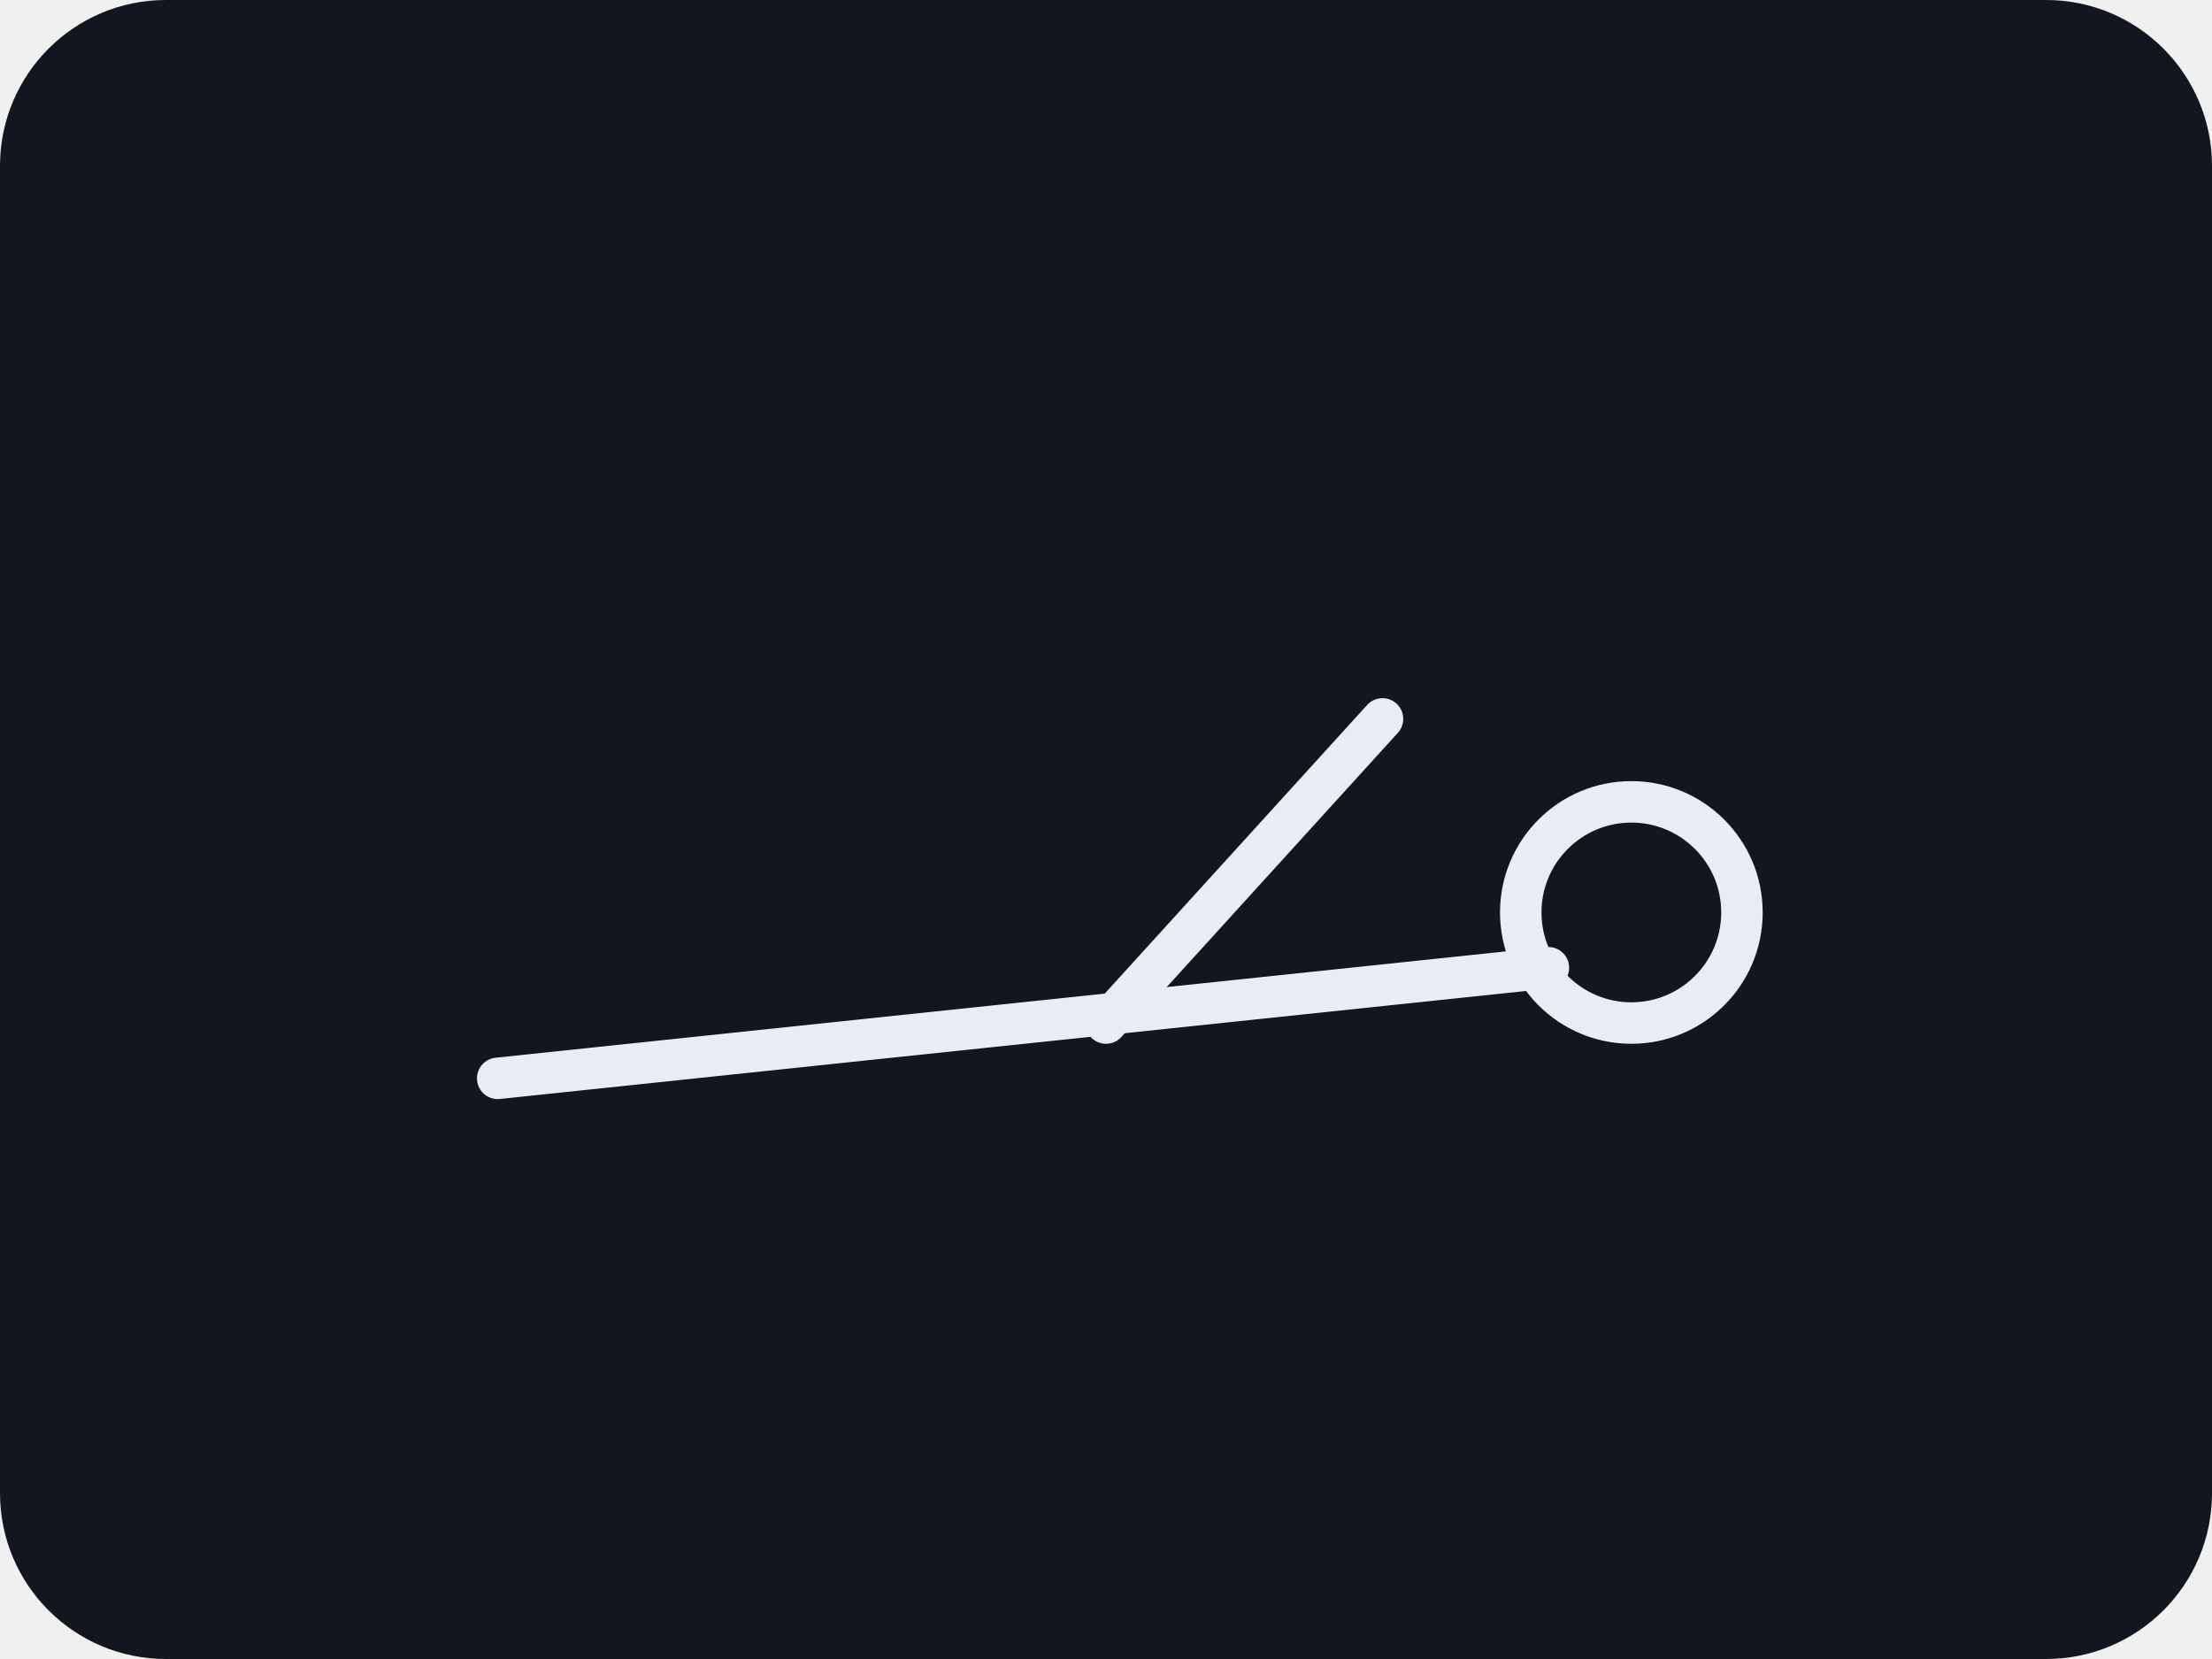
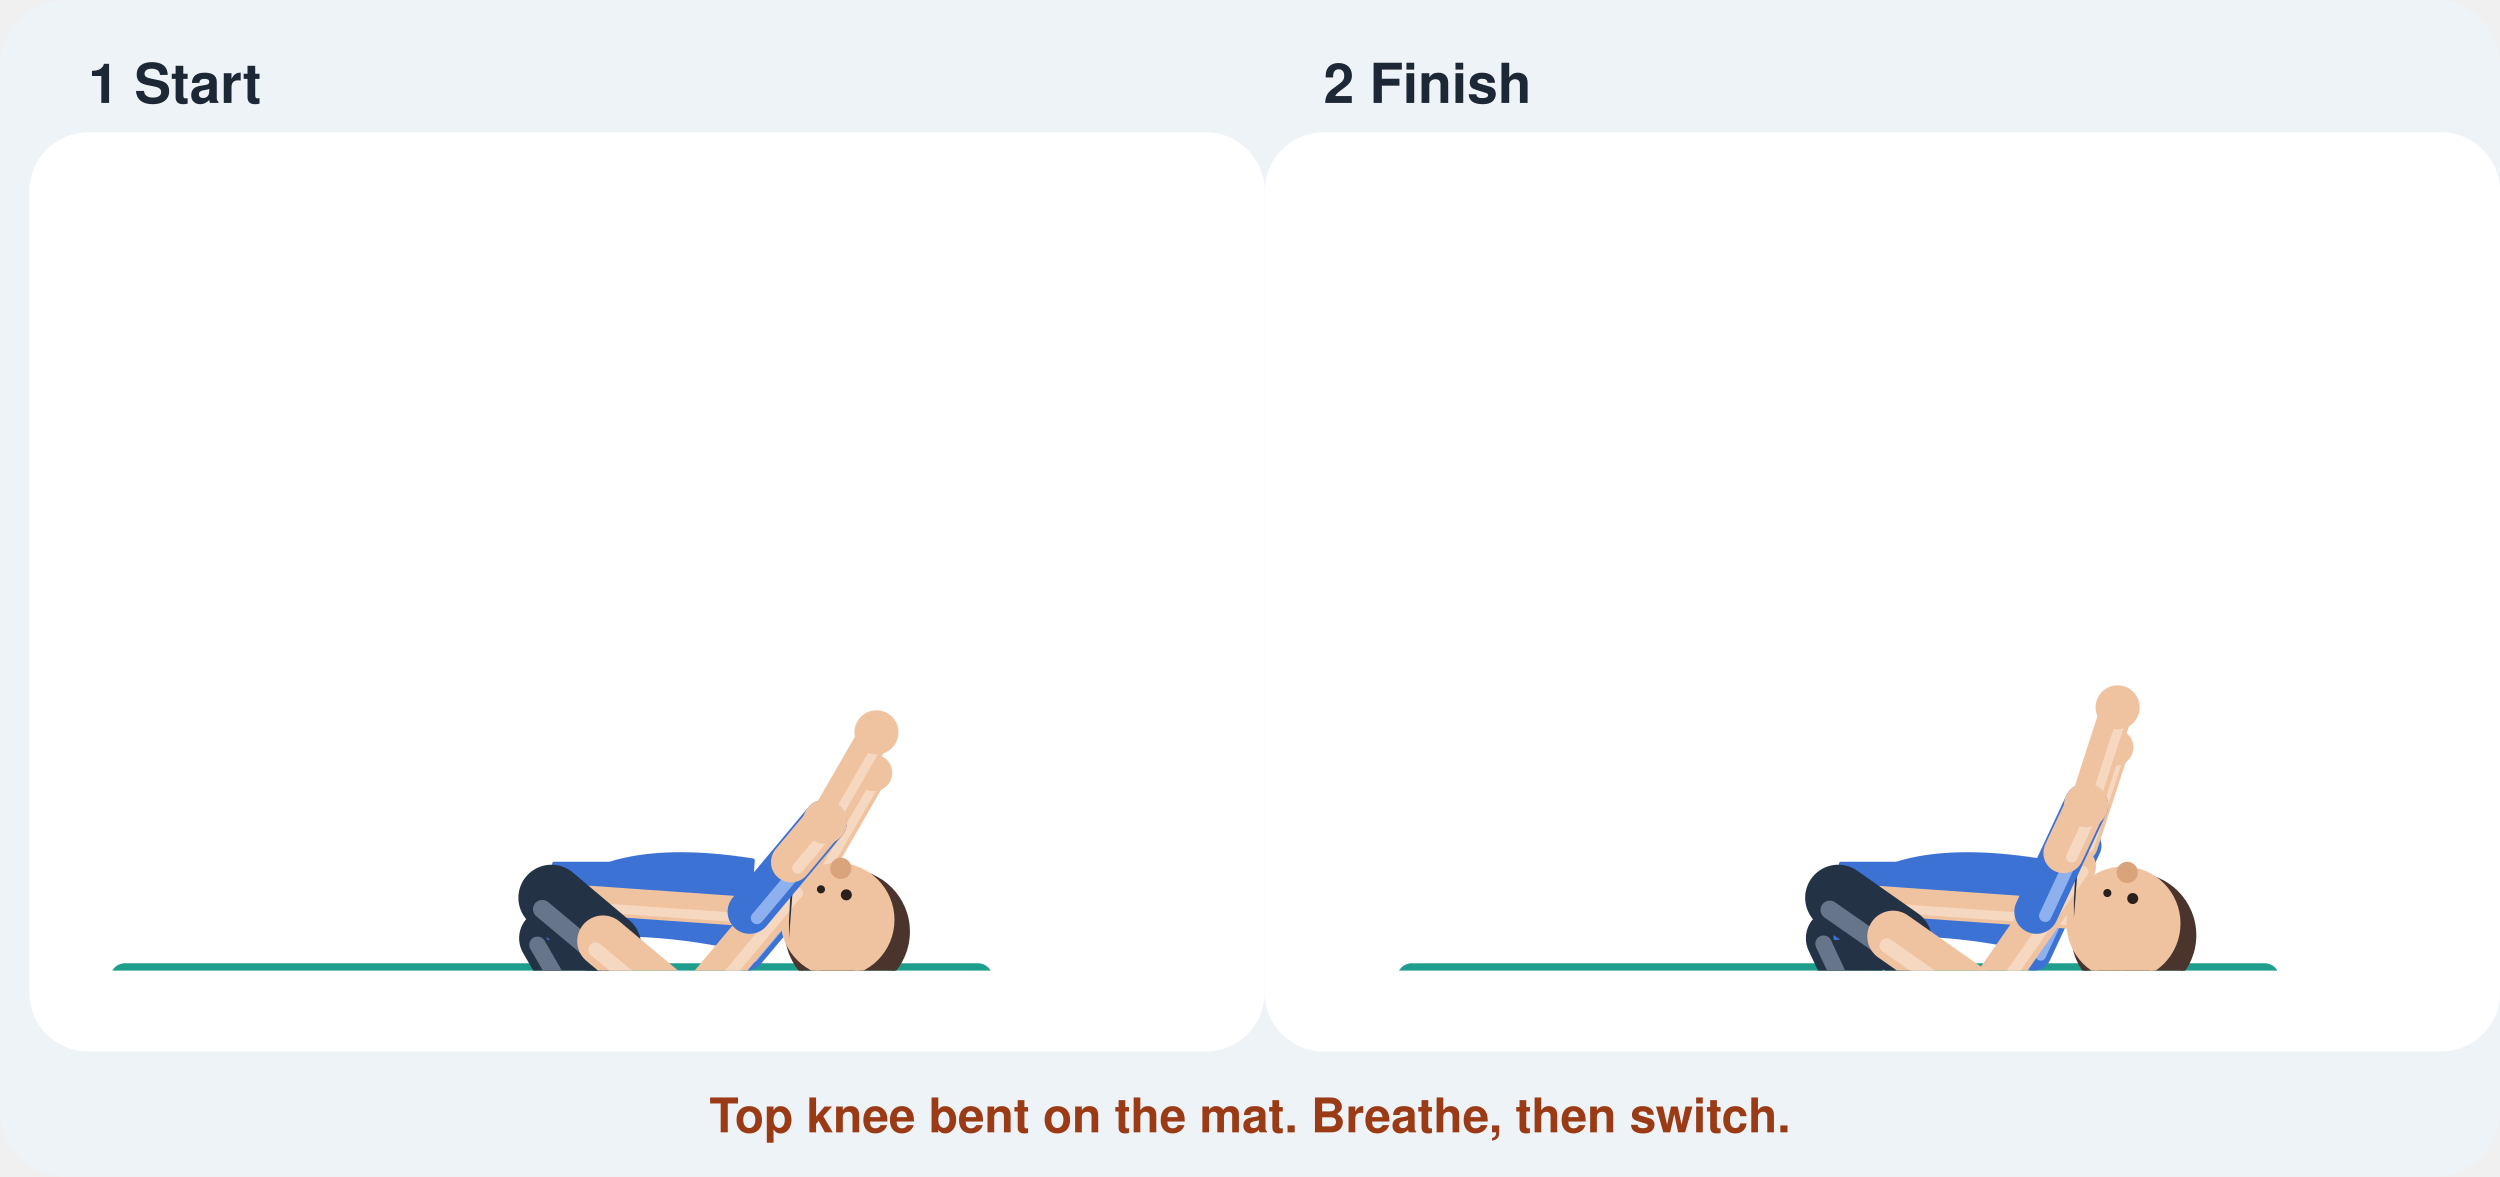
- <svg xmlns="http://www.w3.org/2000/svg" viewBox="0 0 160 120" role="img">
-   <rect width="160" height="120" rx="12" fill="#12161e" />
-   <g fill="none" stroke="#e8edf5" stroke-width="3" stroke-linecap="round" stroke-linejoin="round">
-     <line x1="36" y1="78" x2="112" y2="70" />
-     <line x1="80" y1="74" x2="100" y2="52" />
-     <circle cx="118" cy="66" r="8" />
+ <svg xmlns="http://www.w3.org/2000/svg" viewBox="0 0 680 320" role="img">
+   <style>
+   .bg { fill: #eef3f8; }
+   .panel { fill: #ffffff; }
+   .ink { fill: #1d2836; }
+   .muted { fill: #5c6b7e; }
+   .skin-fill, .skin-line { fill: #f0c3a0; stroke: #f0c3a0; }
+   .skin-shade { fill: #d9a47c; stroke: #d9a47c; }
+   .skin-hi { stroke: #f6d8c0; fill: none; }
+   .hair { fill: #4a342c; stroke: #4a342c; }
+   .ink-fill { fill: #2a211c; stroke: none; }
+   .shirt-fill, .shirt-line { fill: #3c72d4; stroke: #3c72d4; }
+   .shirt-hi { stroke: #8eb0ee; fill: none; }
+   .shorts-line { fill: #243246; stroke: #243246; }
+   .shorts-hi { stroke: #66758a; fill: none; }
+   .shoe { fill: #2c333c; stroke: none; }
+   .metal, .metal-fill { fill: #667381; stroke: #4d5968; stroke-width: 3; stroke-linecap: round; }
+   .metal-hi { fill: #c5ced8; stroke: none; }
+   .kb-fill { fill: #3e4652; stroke: #2c333c; stroke-width: 2; }
+   .kb-hi { fill: #8d97a6; stroke: none; }
+   .kb-handle { fill: none; stroke: #3e4652; stroke-width: 4; stroke-linecap: round; }
+   .bench-pad { fill: #31445c; stroke: none; }
+   .bench-leg { fill: #243140; stroke: none; }
+   .mat { fill: #1f9d8d; stroke: none; }
+   .bike { fill: none; stroke: #314052; stroke-width: 4; stroke-linecap: round; stroke-linejoin: round; }
+   .ground { stroke: #d5deea; stroke-width: 2; }
+   .arrow { fill: none; stroke: #e15d2c; stroke-width: 3; stroke-linecap: round; }
+   .arrow-head { fill: none; stroke: #e15d2c; stroke-width: 3; stroke-linecap: round; stroke-linejoin: round; }
+   .cue { fill: #9a3b16; }
+   text { font-family: "Segoe UI", Helvetica, Arial, sans-serif; }
+   line, path { stroke-linecap: round; stroke-linejoin: round; }
+   @media (prefers-color-scheme: dark) {
+     .bg { fill: #121820; }
+     .panel { fill: #1b2430; }
+     .ink { fill: #e7eef8; }
+     .muted { fill: #a9b6c9; }
+     .skin-fill, .skin-line { fill: #e7b892; stroke: #e7b892; }
+     .skin-shade { fill: #c48b62; stroke: #c48b62; }
+     .skin-hi { stroke: #f3d2b6; }
+     .hair { fill: #6b4b3e; stroke: #6b4b3e; }
+     .ink-fill { fill: #1a120f; }
+     .shirt-fill, .shirt-line { fill: #6d97e8; stroke: #6d97e8; }
+     .shirt-hi { stroke: #d5e3fb; }
+     .shorts-line { fill: #d5deea; stroke: #d5deea; }
+     .shorts-hi { stroke: #ffffff; }
+     .shoe { fill: #dfe6f0; }
+     .metal, .metal-fill { fill: #aeb8c6; stroke: #d5deea; }
+     .metal-hi { fill: #eef3f8; }
+     .kb-fill { fill: #c5ced8; stroke: #eef3f8; }
+     .kb-hi { fill: #ffffff; }
+     .kb-handle { stroke: #d5deea; }
+     .bench-pad { fill: #8ea0b8; }
+     .bench-leg { fill: #c5d0de; }
+     .mat { fill: #3dbead; }
+     .bike { stroke: #c5d2e2; }
+     .ground { stroke: #314056; }
+     .arrow, .arrow-head { stroke: #ffb089; }
+     .cue { fill: #ffc2a4; }
+   }
+ </style>
+   <rect width="680" height="320" rx="18" class="bg" />
+   <rect x="8" y="36" width="336" height="250" rx="16" class="panel" />
+   <text x="24" y="28" class="ink" font-size="15" font-weight="700">1  Start</text>
+   <clipPath id="clip0">
+     <rect x="10" y="40" width="332" height="224" rx="12" />
+   </clipPath>
+   <g clip-path="url(#clip0)">
+     <line x1="24" y1="268" x2="328" y2="268" class="ground" />
+     <rect x="30.0" y="262.0" width="240" height="10" rx="4" class="mat" />
+     <line x1="149.2" y1="255.2" x2="160.0" y2="273.9" stroke-width="16" class="shorts-line" />
+     <line x1="146.2" y1="257.0" x2="157.0" y2="275.7" stroke-width="4.48" class="shorts-hi" />
+     <line x1="158.8" y1="271.8" x2="173.2" y2="296.8" stroke-width="13" class="shorts-line" />
+     <line x1="156.4" y1="273.3" x2="170.8" y2="298.2" stroke-width="3.64" class="shorts-hi" />
+     <line x1="173.2" y1="296.8" x2="184.6" y2="339.3" stroke-width="10" class="skin-line" />
+     <line x1="171.1" y1="297.3" x2="182.5" y2="339.8" stroke-width="2.8" class="skin-hi" />
+     <line x1="203.1" y1="259.0" x2="223.7" y2="234.5" stroke-width="10" class="shirt-line" />
+     <line x1="204.8" y1="260.4" x2="225.4" y2="235.9" stroke-width="2.8" class="shirt-hi" />
+     <line x1="223.7" y1="234.5" x2="237.7" y2="210.2" stroke-width="8" class="skin-line" />
+     <line x1="225.2" y1="235.3" x2="239.2" y2="211.1" stroke-width="2.5" class="skin-hi" />
+     <circle cx="237.7" cy="210.2" r="4.5" class="skin-fill" />
+     <path d="M 149.2 255.2 Q 176.5 252.1 203.1 258.5 L 204.8 234.0 Q 180.8 230.2 165.8 234.9 L 150.7 234.9 Z" class="shirt-fill" />
+     <line x1="150.0" y1="244.2" x2="212.8" y2="248.6" stroke-width="8" class="skin-line" />
+     <line x1="149.9" y1="246.0" x2="212.7" y2="250.4" stroke-width="2.5" class="skin-hi" />
+     <circle cx="230.5" cy="253.4" r="16.5" class="hair" />
+     <circle cx="227.8" cy="250.2" r="15" class="skin-fill" />
+     <circle cx="227.2" cy="258.2" r="4.2" class="skin-fill" />
+     <circle cx="227.2" cy="258.2" r="2.2" class="skin-line" />
+     <circle cx="230.2" cy="243.4" r="1.5" class="ink-fill" />
+     <circle cx="228.7" cy="236.2" r="2.4" class="skin-shade" />
+     <circle cx="223.3" cy="241.9" r="1.1" class="ink-fill" />
+     <line x1="150.0" y1="244.2" x2="165.4" y2="257.2" stroke-width="18" class="shorts-line" />
+     <line x1="147.5" y1="247.3" x2="162.9" y2="260.2" stroke-width="5.04" class="shorts-hi" />
+     <line x1="164.0" y1="256.0" x2="186.8" y2="275.1" stroke-width="14" class="skin-line" />
+     <line x1="162.0" y1="258.3" x2="184.8" y2="277.4" stroke-width="3.92" class="skin-hi" />
+     <line x1="186.8" y1="275.1" x2="215.1" y2="241.4" stroke-width="11" class="skin-line" />
+     <line x1="188.6" y1="276.6" x2="216.9" y2="242.9" stroke-width="3.08" class="skin-hi" />
+     <circle cx="186.8" cy="275.1" r="6" class="skin-fill" />
+     <path d="M 214.6 250.4 Q 215.4 233.9 216.3 229.4 L 216.3 233.4 L 214.6 255.4 Z" class="shoe" />
+     <path d="M 184.1 348.3 Q 185.0 331.8 185.9 327.3 L 185.9 331.3 L 184.1 353.3 Z" class="shoe" />
+     <line x1="203.9" y1="248.0" x2="224.4" y2="223.5" stroke-width="12" class="shirt-line" />
+     <line x1="205.9" y1="249.7" x2="226.5" y2="225.2" stroke-width="3.36" class="shirt-hi" />
+     <line x1="215.2" y1="234.5" x2="224.4" y2="223.5" stroke-width="11" class="skin-line" />
+     <line x1="217.0" y1="236.1" x2="226.3" y2="225.0" stroke-width="3.08" class="skin-hi" />
+     <line x1="224.4" y1="223.5" x2="238.4" y2="199.2" stroke-width="9" class="skin-line" />
+     <line x1="226.2" y1="224.5" x2="240.2" y2="200.2" stroke-width="2.52" class="skin-hi" />
+     <circle cx="224.4" cy="223.5" r="5.5" class="skin-fill" />
+     <circle cx="238.4" cy="199.2" r="5.5" class="skin-fill" />
  </g>
-   <g fill="none" stroke="#3ee0b0" stroke-width="3" stroke-linecap="round">
-     
+   <rect x="344" y="36" width="336" height="250" rx="16" class="panel" />
+   <text x="360" y="28" class="ink" font-size="15" font-weight="700">2  Finish</text>
+   <clipPath id="clip336">
+     <rect x="346" y="40" width="332" height="224" rx="12" />
+   </clipPath>
+   <g clip-path="url(#clip336)">
+     <line x1="360" y1="268" x2="664" y2="268" class="ground" />
+     <rect x="380.0" y="262.0" width="240" height="10" rx="4" class="mat" />
+     <line x1="499.2" y1="255.2" x2="508.4" y2="274.8" stroke-width="16" class="shorts-line" />
+     <line x1="496.0" y1="256.7" x2="505.2" y2="276.3" stroke-width="4.48" class="shorts-hi" />
+     <line x1="507.3" y1="272.6" x2="519.5" y2="298.7" stroke-width="13" class="shorts-line" />
+     <line x1="504.8" y1="273.8" x2="516.9" y2="299.9" stroke-width="3.64" class="shorts-hi" />
+     <line x1="519.5" y1="298.7" x2="528.7" y2="341.7" stroke-width="10" class="skin-line" />
+     <line x1="517.4" y1="299.2" x2="526.5" y2="342.2" stroke-width="2.8" class="skin-hi" />
+     <line x1="553.1" y1="259.0" x2="566.6" y2="230.0" stroke-width="10" class="shirt-line" />
+     <line x1="555.1" y1="259.9" x2="568.6" y2="230.9" stroke-width="2.8" class="shirt-hi" />
+     <line x1="566.6" y1="230.0" x2="575.3" y2="203.3" stroke-width="8" class="skin-line" />
+     <line x1="568.3" y1="230.5" x2="577.0" y2="203.9" stroke-width="2.5" class="skin-hi" />
+     <circle cx="575.3" cy="203.3" r="4.5" class="skin-fill" />
+     <path d="M 499.2 255.2 Q 526.5 252.1 553.1 258.5 L 554.8 234.0 Q 530.8 230.2 515.8 234.9 L 500.7 234.9 Z" class="shirt-fill" />
+     <line x1="500.0" y1="244.2" x2="562.8" y2="248.6" stroke-width="8" class="skin-line" />
+     <line x1="499.9" y1="246.0" x2="562.7" y2="250.4" stroke-width="2.5" class="skin-hi" />
+     <circle cx="580.4" cy="254.4" r="16.5" class="hair" />
+     <circle cx="577.6" cy="251.2" r="15" class="skin-fill" />
+     <circle cx="577.1" cy="259.2" r="4.2" class="skin-fill" />
+     <circle cx="577.1" cy="259.2" r="2.2" class="skin-line" />
+     <circle cx="580.1" cy="244.4" r="1.5" class="ink-fill" />
+     <circle cx="578.6" cy="237.3" r="2.4" class="skin-shade" />
+     <circle cx="573.2" cy="242.9" r="1.1" class="ink-fill" />
+     <line x1="500.0" y1="244.2" x2="516.5" y2="255.8" stroke-width="18" class="shorts-line" />
+     <line x1="497.7" y1="247.5" x2="514.2" y2="259.0" stroke-width="5.04" class="shorts-hi" />
+     <line x1="514.9" y1="254.7" x2="539.3" y2="271.8" stroke-width="14" class="skin-line" />
+     <line x1="513.2" y1="257.2" x2="537.6" y2="274.3" stroke-width="3.92" class="skin-hi" />
+     <line x1="539.3" y1="271.8" x2="564.6" y2="235.7" stroke-width="11" class="skin-line" />
+     <line x1="541.3" y1="273.2" x2="566.5" y2="237.1" stroke-width="3.08" class="skin-hi" />
+     <circle cx="539.3" cy="271.8" r="6" class="skin-fill" />
+     <path d="M 564.1 244.7 Q 564.9 228.2 565.8 223.8 L 565.8 227.8 L 564.1 249.7 Z" class="shoe" />
+     <path d="M 528.2 350.7 Q 529.1 334.3 529.9 329.8 L 529.9 333.8 L 528.2 355.7 Z" class="shoe" />
+     <line x1="553.9" y1="248.0" x2="567.4" y2="219.0" stroke-width="12" class="shirt-line" />
+     <line x1="556.3" y1="249.1" x2="569.8" y2="220.1" stroke-width="3.36" class="shirt-hi" />
+     <line x1="561.3" y1="232.0" x2="567.4" y2="219.0" stroke-width="11" class="skin-line" />
+     <line x1="563.5" y1="233.1" x2="569.6" y2="220.0" stroke-width="3.08" class="skin-hi" />
+     <line x1="567.4" y1="219.0" x2="576.0" y2="192.4" stroke-width="9" class="skin-line" />
+     <line x1="569.3" y1="219.6" x2="577.9" y2="193.0" stroke-width="2.52" class="skin-hi" />
+     <circle cx="567.4" cy="219.0" r="5.5" class="skin-fill" />
+     <circle cx="576.0" cy="192.4" r="5.5" class="skin-fill" />
  </g>
+   <clipPath id="clip-cues">
+     <rect x="0" y="0" width="680" height="286" />
+   </clipPath>
+   <g clip-path="url(#clip-cues)" />
+   <text x="340" y="308" text-anchor="middle" class="cue" font-size="13" font-weight="700">Top knee bent on the mat. Breathe, then switch.</text>
</svg>
